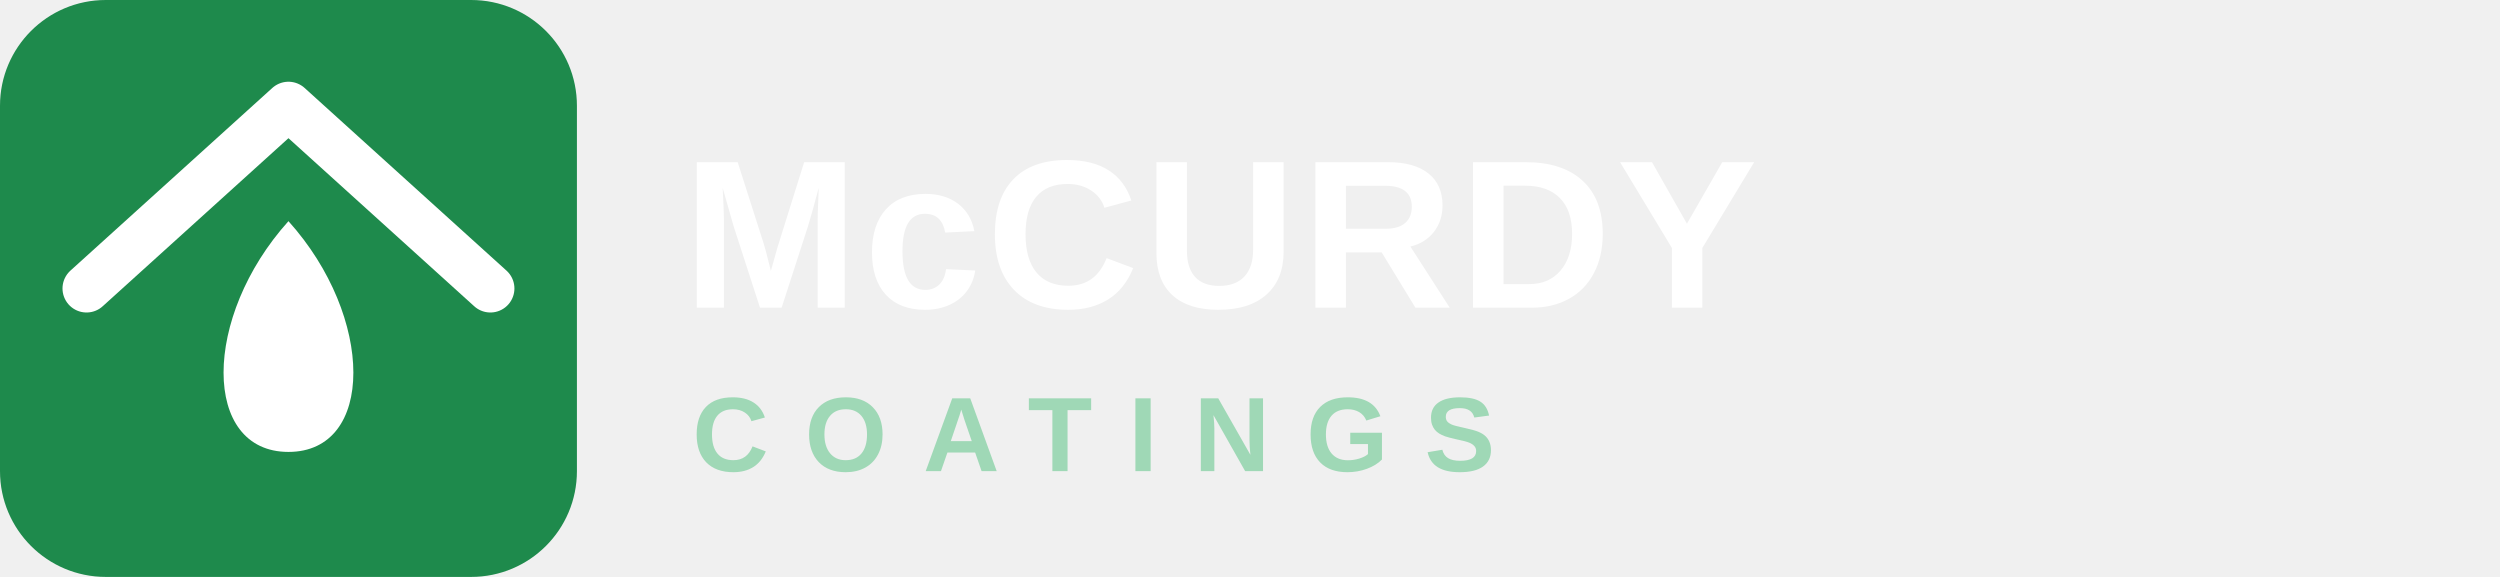
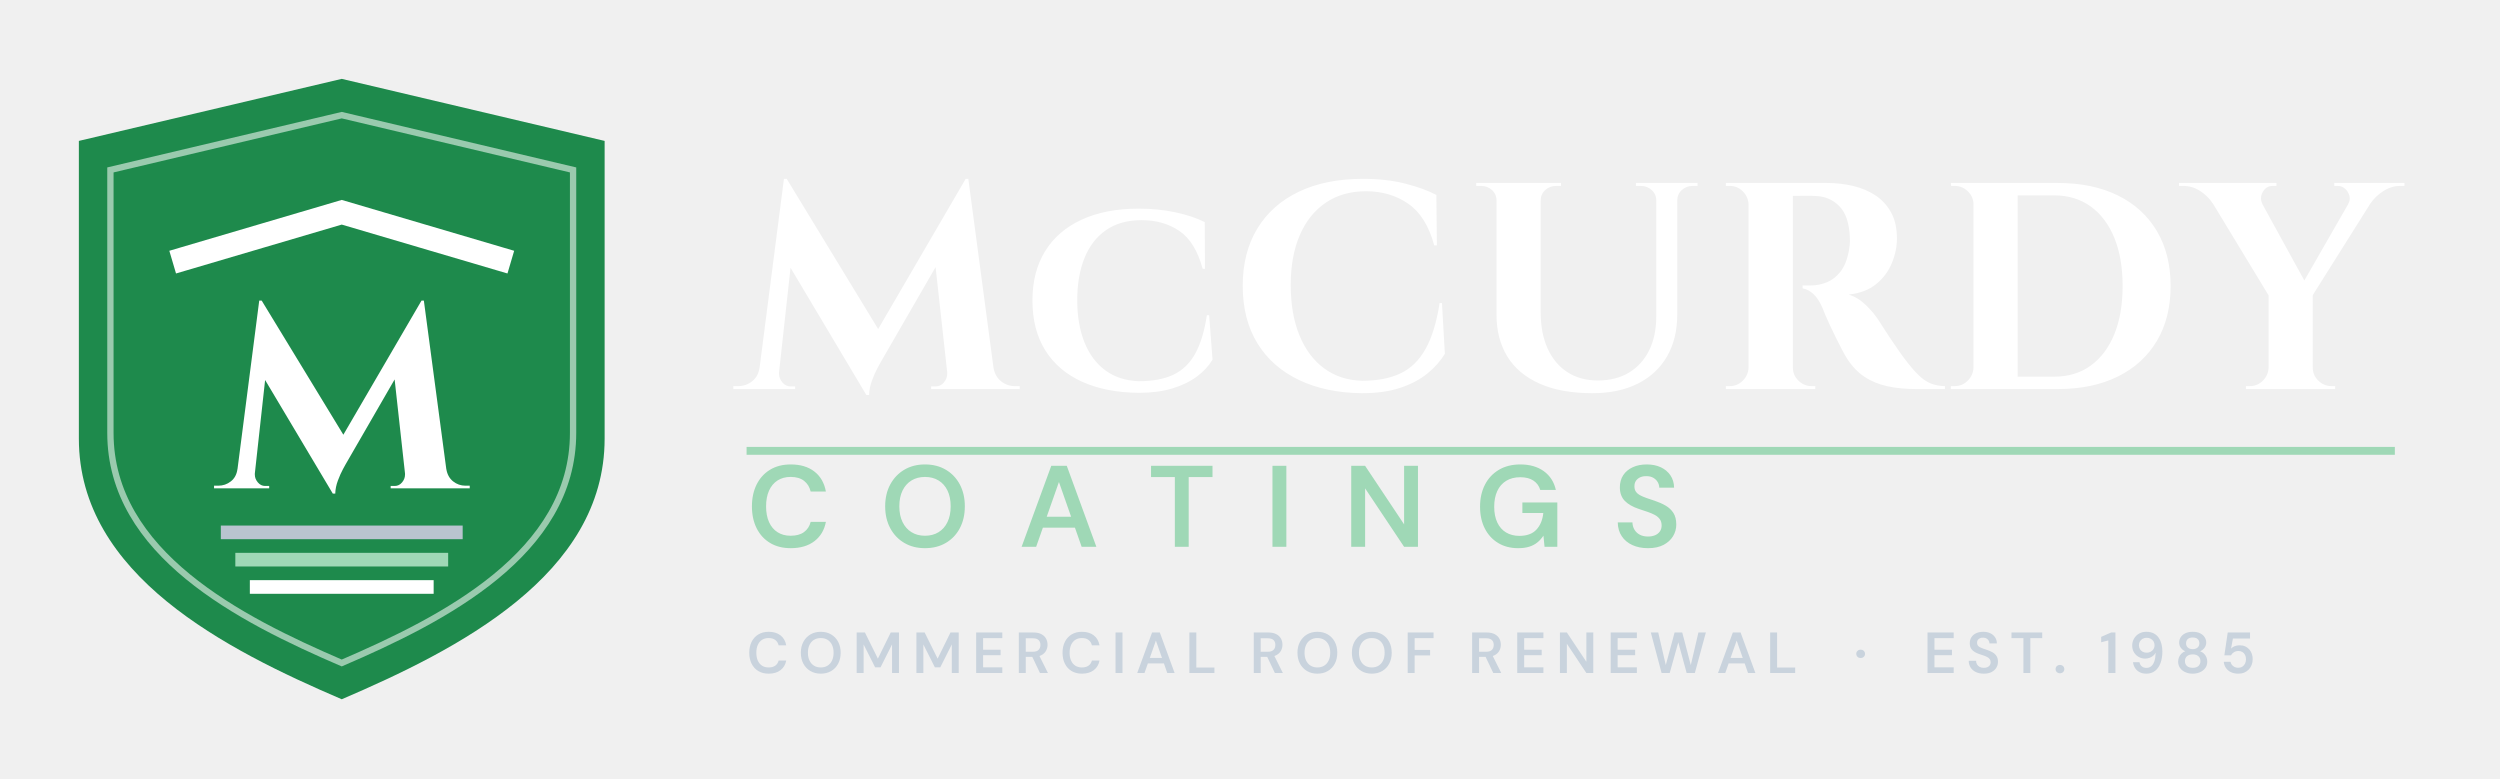
- <svg xmlns="http://www.w3.org/2000/svg" viewBox="0 0 520 120" role="img" aria-label="McCurdy Coatings">
-   <rect width="120" height="120" rx="22" fill="#1E8A4C" />
-   <path d="M18 60 L60 22 L102 60" fill="none" stroke="#FFFFFF" stroke-width="10" stroke-linecap="round" stroke-linejoin="round" />
-   <path d="M60 46 C78 66 78 94 60 94 C42 94 42 66 60 46 Z" fill="#FFFFFF" />
-   <text x="142" y="64" font-family="Archivo, 'Arial Black', Arial, sans-serif" font-size="44" font-weight="800" fill="#FFFFFF" letter-spacing="1">McCURDY</text>
-   <text x="144" y="98" font-family="Archivo, 'Arial Black', Arial, sans-serif" font-size="22" font-weight="600" fill="#9FD8B6" letter-spacing="7.5">COATINGS</text>
+ <svg xmlns="http://www.w3.org/2000/svg" viewBox="0 0 951 296" width="951" height="296" role="img" aria-label="McCurdy Coatings">
+   <g transform="translate(30,30)">
+     <path d="M0,23.6 L100.0,0 L200,23.6 L200,136.88 C200,188.8 144.0,217.12 100.0,236.0 C56,217.12 0,188.8 0,136.88 Z" fill="#1E8A4C" />
+     <path d="M12.0,34.64 L100.0,13.8 L188.0,34.64 L188.0,134.672 C188.0,180.52 138.72,205.528 100.0,222.2 C61.28,205.528 12.0,180.52 12.0,134.672 Z" fill="none" stroke="#FFFFFF" stroke-opacity="0.55" stroke-width="2.40" />
+     <path d="M40.0,68.44 L100.0,50.74 L160.0,68.44" fill="none" stroke="#FFFFFF" stroke-width="9.00" stroke-linecap="square" stroke-linejoin="miter" />
+     <path d="M130.336 84.36 131.136 95.249 101.421 146.717Q101.421 146.717 100.459 148.478Q99.496 150.239 98.545 152.771Q97.593 155.303 97.536 157.767H96.596L92.647 149.039ZM62.522 148.46V155.76H51.422V154.76Q51.522 154.76 52.272 154.76Q53.022 154.76 53.022 154.76Q55.722 154.76 57.822 153.11Q59.922 151.46 60.322 148.46ZM66.939 150.06Q66.939 150.16 66.939 150.26Q66.939 150.36 66.939 150.56Q66.939 152.16 68.089 153.51Q69.239 154.86 70.839 154.86H72.4V155.76H66.239V150.06ZM68.611 84.36H69.55L73.068 94.388L66.318 155.76H59.4ZM69.55 84.36 102.236 138.039 96.596 157.767 66.982 108.067ZM131.236 84.36 140.746 155.76H124.689L119.614 109.792L130.336 84.36ZM137.625 148.46H139.786Q140.286 151.46 142.355 153.11Q144.425 154.76 147.086 154.76Q147.086 154.76 147.855 154.76Q148.625 154.76 148.686 154.76V155.76H137.625ZM124.068 150.06H124.768V155.76H118.607V154.86H120.168Q121.807 154.86 122.938 153.51Q124.068 152.16 124.068 150.56Q124.068 150.36 124.068 150.26Q124.068 150.16 124.068 150.06Z" fill="#FFFFFF" />
+     <rect x="54.00" y="169.92" width="92.00" height="5.19" fill="#B9C4CF" />
+     <rect x="59.52" y="180.30" width="80.96" height="5.19" fill="#9FD8B6" />
+     <rect x="65.04" y="190.69" width="69.92" height="5.19" fill="#FFFFFF" />
+     <path d="M337.344 38.032 338.24 50.228 304.96 107.872Q304.96 107.872 303.882 109.844Q302.804 111.816 301.738 114.652Q300.672 117.488 300.608 120.248H299.556L295.132 110.472ZM261.392 109.824V118.0H248.96V116.88Q249.072 116.88 249.912 116.88Q250.752 116.88 250.752 116.88Q253.776 116.88 256.128 115.032Q258.48 113.184 258.928 109.824ZM266.34 111.616Q266.34 111.728 266.34 111.84Q266.34 111.952 266.34 112.176Q266.34 113.968 267.628 115.48Q268.916 116.992 270.708 116.992H272.456V118.0H265.556V111.616ZM268.212 38.032H269.264L273.204 49.264L265.644 118.0H257.896ZM269.264 38.032 305.872 98.152 299.556 120.248 266.388 64.583ZM338.352 38.032 349.004 118.0H331.02L325.336 66.515L337.344 38.032ZM345.508 109.824H347.928Q348.488 113.184 350.806 115.032Q353.124 116.88 356.104 116.88Q356.104 116.88 356.966 116.88Q357.828 116.88 357.896 116.88V118.0H345.508ZM330.324 111.616H331.108V118.0H324.208V116.992H325.956Q327.792 116.992 329.058 115.48Q330.324 113.968 330.324 112.176Q330.324 111.952 330.324 111.84Q330.324 111.728 330.324 111.616Z M429.964 89.912 431.248 106.82Q429.084 110.416 425.264 113.256Q421.444 116.096 415.95 117.764Q410.456 119.432 403.168 119.432Q390.7 119.32 381.608 115.2Q372.516 111.08 367.628 103.274Q362.74 95.468 362.74 84.332Q362.74 73.356 367.56 65.55Q372.38 57.744 381.472 53.556Q390.564 49.368 403.168 49.368Q410.792 49.368 417.372 50.82Q423.952 52.272 428.288 54.5L428.372 72.264H427.5Q424.696 61.96 418.642 57.854Q412.588 53.748 404.28 53.748Q396.18 53.748 390.726 57.544Q385.272 61.34 382.526 68.18Q379.78 75.02 379.78 84.128Q379.78 93.42 382.56 100.294Q385.34 107.168 390.578 110.964Q395.816 114.76 403.168 115.008Q411.16 115.008 416.372 112.536Q421.584 110.064 424.65 104.546Q427.716 99.028 429.092 89.912Z M518.524 85.296 519.628 104.58Q517.124 108.716 512.972 112.094Q508.82 115.472 502.692 117.52Q496.564 119.568 488.156 119.568Q474.468 119.456 464.206 114.586Q453.944 109.716 448.338 100.622Q442.732 91.528 442.732 78.688Q442.732 66.14 448.248 57.012Q453.764 47.884 464.014 42.958Q474.264 38.032 488.488 38.032Q497.456 38.032 504.528 39.842Q511.6 41.652 516.392 44.152L516.592 63.344H515.584Q512.576 52.264 505.708 47.508Q498.84 42.752 489.644 42.752Q480.74 42.752 474.332 47.094Q467.924 51.436 464.458 59.406Q460.992 67.376 460.992 78.44Q460.992 89.504 464.322 97.598Q467.652 105.692 473.744 110.158Q479.836 114.624 488.156 114.848Q496.788 114.848 502.714 112.05Q508.64 109.252 512.28 102.748Q515.92 96.244 517.628 85.296Z M556.08 39.6V88.88Q556.08 96.808 558.742 102.628Q561.404 108.448 566.27 111.592Q571.136 114.736 577.784 114.736Q584.676 114.736 589.63 111.76Q594.584 108.784 597.312 103.322Q600.04 97.86 600.04 90.336V39.6H608.024V89.656Q608.024 98.8 604.17 105.522Q600.316 112.244 593.076 115.906Q585.836 119.568 575.744 119.568Q563.796 119.568 555.64 115.928Q547.484 112.288 543.382 105.6Q539.28 98.912 539.28 89.768V39.6ZM539.616 39.6V46.32H539.28Q539.28 43.856 537.544 42.288Q535.808 40.72 533.344 40.72Q533.344 40.72 532.448 40.72Q531.552 40.72 531.552 40.72V39.6ZM563.808 39.6V40.72Q563.808 40.72 562.912 40.72Q562.016 40.72 562.016 40.72Q559.552 40.72 557.816 42.288Q556.08 43.856 556.08 46.32H555.856V39.6ZM600.376 39.6V46.32H600.04Q600.04 43.856 598.304 42.288Q596.568 40.72 594.104 40.72Q594.104 40.72 593.208 40.72Q592.312 40.72 592.312 40.72V39.6ZM615.752 39.6V40.72Q615.752 40.72 614.856 40.72Q613.96 40.72 613.96 40.72Q611.496 40.72 609.76 42.288Q608.024 43.856 608.024 46.32H607.8V39.6Z M650.56 39.6H664.992Q670.032 39.6 674.834 40.716Q679.636 41.832 683.388 44.304Q687.14 46.776 689.366 50.81Q691.592 54.844 691.592 60.724Q691.592 65.42 689.649 70.11Q687.707 74.8 683.667 78.084Q679.627 81.368 673.231 82.048Q676.835 83.172 679.823 86.09Q682.811 89.008 684.695 91.928Q684.831 92.132 685.969 93.942Q687.107 95.752 688.859 98.378Q690.611 101.004 692.487 103.688Q694.363 106.372 695.975 108.368Q698.419 111.444 700.455 113.28Q702.491 115.116 704.715 115.964Q706.939 116.812 709.848 116.88V118.0H698.928Q692.824 118.0 687.882 116.908Q682.94 115.816 679.174 113.282Q675.408 110.748 672.596 106.376Q671.716 104.976 670.646 102.916Q669.576 100.856 668.422 98.534Q667.268 96.212 666.238 94.014Q665.208 91.816 664.432 90.016Q663.656 88.216 663.296 87.2Q661.78 83.652 659.816 81.844Q657.852 80.036 655.712 79.696V78.576Q655.984 78.576 657.006 78.598Q658.028 78.62 659.132 78.576Q662.18 78.532 665.04 77.34Q667.9 76.148 670.108 73.344Q672.316 70.54 673.272 65.636Q673.472 64.608 673.628 63.236Q673.784 61.864 673.672 60.208Q673.356 52.184 669.672 48.43Q665.988 44.676 660.464 44.544Q658.892 44.456 657.05 44.478Q655.208 44.5 653.716 44.5Q652.224 44.5 651.68 44.5Q651.68 44.456 651.4 43.242Q651.12 42.028 650.84 40.814Q650.56 39.6 650.56 39.6ZM652.016 39.6V118.0H635.148V39.6ZM635.484 109.824V118.0H626.524V116.88Q626.66 116.88 627.286 116.88Q627.912 116.88 627.98 116.88Q630.892 116.88 632.964 114.808Q635.036 112.736 635.148 109.824ZM635.484 47.776H635.148Q635.036 44.864 632.964 42.792Q630.892 40.72 627.98 40.72Q627.912 40.72 627.286 40.72Q626.66 40.72 626.524 40.72V39.6H635.484ZM651.68 109.824H652.016Q652.016 112.736 654.144 114.808Q656.272 116.88 659.184 116.88Q659.32 116.88 659.89 116.88Q660.46 116.88 660.528 116.88V118.0H651.68Z M752.776 39.6Q765.984 39.6 775.612 44.336Q785.24 49.072 790.472 57.886Q795.704 66.7 795.704 78.8Q795.704 90.9 790.472 99.692Q785.24 108.484 775.612 113.242Q765.984 118.0 752.776 118.0H726.088L725.976 113.28Q729.24 113.28 732.77 113.28Q736.3 113.28 739.634 113.28Q742.968 113.28 745.634 113.28Q748.3 113.28 749.858 113.28Q751.416 113.28 751.416 113.28Q759.484 113.28 765.304 109.072Q771.124 104.864 774.284 97.14Q777.444 89.416 777.444 78.8Q777.444 68.184 774.284 60.46Q771.124 52.736 765.282 48.528Q759.44 44.32 751.416 44.32Q751.416 44.32 749.78 44.32Q748.144 44.32 745.344 44.32Q742.544 44.32 739.098 44.32Q735.652 44.32 731.954 44.32Q728.256 44.32 724.856 44.32V39.6ZM737.512 39.6V118.0H720.712V39.6ZM721.048 109.824V118.0H712.088V116.88Q712.088 116.88 712.816 116.88Q713.544 116.88 713.544 116.88Q716.456 116.88 718.528 114.808Q720.6 112.736 720.712 109.824ZM721.048 47.776H720.712Q720.712 44.864 718.584 42.792Q716.456 40.72 713.544 40.72Q713.544 40.72 712.872 40.72Q712.2 40.72 712.2 40.72L712.088 39.6H721.048Z M826.256 39.712 849.16 81.408 833.328 82.948 807.104 39.712ZM849.776 81.936V118.0H832.976V81.936ZM867.808 39.712H876.544L848.584 84.152L842.92 83.056ZM863.216 47.664Q864.156 46.096 863.713 44.472Q863.269 42.848 862.051 41.784Q860.832 40.72 859.281 40.72Q859.281 40.72 858.616 40.72Q857.952 40.72 857.952 40.72V39.6H884.652V40.72H883.084Q879.612 40.72 876.554 42.736Q873.496 44.752 871.772 47.328ZM830.648 47.664 811.652 47.328Q810.084 44.752 807.06 42.736Q804.036 40.72 800.452 40.72H798.884V39.6H835.956V40.72Q835.956 40.72 835.262 40.72Q834.568 40.72 834.568 40.72Q832.07 40.72 830.765 43.016Q829.46 45.312 830.648 47.664ZM833.268 109.824V118.0H824.352V116.88Q824.352 116.88 825.024 116.88Q825.696 116.88 825.808 116.88Q828.72 116.88 830.792 114.808Q832.864 112.736 832.976 109.824ZM849.44 109.824H849.776Q849.776 112.736 851.904 114.808Q854.032 116.88 856.944 116.88Q856.944 116.88 857.616 116.88Q858.288 116.88 858.288 116.88V118.0H849.44Z" fill="#FFFFFF" />
+     <rect x="254" y="140" width="627.0" height="3" fill="#9FD8B6" />
+     <path d="M270.801 178.528Q266.23 178.528 262.917 176.526Q259.605 174.524 257.818 170.938Q256.031 167.352 256.031 162.636Q256.031 157.903 257.818 154.308Q259.605 150.712 262.917 148.692Q266.23 146.672 270.801 146.672Q276.313 146.672 279.796 149.371Q283.279 152.07 284.17 156.992H278.384Q277.774 154.405 275.864 152.913Q273.955 151.421 270.769 151.421Q267.871 151.421 265.769 152.775Q263.668 154.129 262.542 156.64Q261.417 159.15 261.417 162.636Q261.417 166.105 262.542 168.606Q263.668 171.107 265.769 172.452Q267.871 173.797 270.769 173.797Q273.955 173.797 275.857 172.394Q277.759 170.992 278.379 168.522H284.17Q283.282 173.202 279.798 175.865Q276.313 178.528 270.801 178.528Z M321.861 178.528Q317.386 178.528 313.978 176.517Q310.571 174.506 308.645 170.92Q306.719 167.334 306.719 162.6Q306.719 157.892 308.645 154.306Q310.571 150.72 313.978 148.696Q317.386 146.672 321.861 146.672Q326.392 146.672 329.809 148.696Q333.226 150.72 335.124 154.306Q337.022 157.892 337.022 162.6Q337.022 167.334 335.124 170.92Q333.226 174.506 329.809 176.517Q326.392 178.528 321.861 178.528ZM321.873 173.797Q324.832 173.797 327.029 172.443Q329.226 171.089 330.431 168.579Q331.635 166.068 331.635 162.6Q331.635 159.113 330.431 156.612Q329.226 154.111 327.029 152.77Q324.832 151.429 321.873 151.429Q318.93 151.429 316.734 152.77Q314.537 154.111 313.321 156.612Q312.105 159.113 312.105 162.6Q312.105 166.068 313.321 168.579Q314.537 171.089 316.734 172.443Q318.93 173.797 321.873 173.797Z M358.622 178.0 369.901 147.2H375.802L387.055 178.0H381.457L372.82 153.349L364.151 178.0ZM363.65 170.735 365.07 166.578H380.238L381.64 170.735Z M416.913 178.0V151.474H407.857V147.2H431.233V151.474H422.177V178.0Z M454.046 178.0V147.2H459.326V178.0Z M484.01 178.0V147.2H489.29L504.118 169.46V147.2H509.398V178.0H504.118L489.29 155.777V178.0Z M547.502 178.528Q543.154 178.528 539.888 176.553Q536.623 174.579 534.817 171.033Q533.011 167.487 533.011 162.753Q533.011 158.027 534.863 154.401Q536.715 150.775 540.161 148.723Q543.606 146.672 548.343 146.672Q553.714 146.672 557.268 149.24Q560.823 151.808 561.848 156.379H555.911Q555.257 154.117 553.324 152.826Q551.391 151.535 548.321 151.535Q545.206 151.535 542.972 152.898Q540.738 154.261 539.568 156.777Q538.397 159.292 538.397 162.771Q538.397 166.269 539.572 168.761Q540.747 171.253 542.907 172.548Q545.067 173.844 547.962 173.844Q552.271 173.844 554.478 171.441Q556.686 169.038 557.074 165.14H549.115V161.143H562.406V178.0H557.543L557.126 173.759Q556.117 175.29 554.787 176.362Q553.457 177.434 551.676 177.981Q549.895 178.528 547.502 178.528Z M596.909 178.528Q593.557 178.528 590.967 177.351Q588.377 176.173 586.913 173.973Q585.449 171.773 585.394 168.724H590.978Q591.014 170.236 591.723 171.454Q592.431 172.671 593.737 173.382Q595.043 174.093 596.891 174.093Q598.485 174.093 599.65 173.575Q600.814 173.057 601.447 172.115Q602.081 171.172 602.081 169.913Q602.081 168.464 601.399 167.508Q600.717 166.552 599.532 165.904Q598.348 165.256 596.809 164.74Q595.27 164.224 593.557 163.652Q589.902 162.443 588.049 160.51Q586.195 158.578 586.195 155.393Q586.195 152.703 587.48 150.756Q588.764 148.81 591.079 147.741Q593.393 146.672 596.422 146.672Q599.497 146.672 601.803 147.763Q604.108 148.854 605.44 150.832Q606.772 152.809 606.827 155.499H601.189Q601.171 154.387 600.593 153.392Q600.014 152.397 598.936 151.765Q597.859 151.133 596.326 151.133Q595.018 151.089 593.975 151.546Q592.932 152.004 592.334 152.867Q591.735 153.73 591.735 155.005Q591.735 156.228 592.3 157.033Q592.865 157.839 593.911 158.404Q594.958 158.969 596.358 159.452Q597.758 159.934 599.429 160.485Q601.727 161.251 603.593 162.329Q605.458 163.407 606.558 165.116Q607.657 166.824 607.657 169.566Q607.657 171.93 606.427 173.969Q605.197 176.009 602.818 177.269Q600.439 178.528 596.909 178.528Z" fill="#9FD8B6" />
+     <path d="M262.401 226.264Q260.115 226.264 258.459 225.263Q256.802 224.262 255.909 222.469Q255.015 220.676 255.015 218.318Q255.015 215.951 255.909 214.154Q256.802 212.356 258.459 211.346Q260.115 210.336 262.401 210.336Q265.156 210.336 266.898 211.686Q268.639 213.035 269.085 215.496H266.192Q265.887 214.203 264.932 213.457Q263.978 212.711 262.384 212.711Q260.936 212.711 259.885 213.388Q258.834 214.065 258.271 215.32Q257.709 216.575 257.709 218.318Q257.709 220.052 258.271 221.303Q258.834 222.554 259.885 223.226Q260.936 223.899 262.384 223.899Q263.978 223.899 264.929 223.197Q265.88 222.496 266.19 221.261H269.085Q268.641 223.601 266.899 224.933Q265.156 226.264 262.401 226.264Z M282.211 226.264Q279.973 226.264 278.269 225.258Q276.566 224.253 275.602 222.46Q274.639 220.667 274.639 218.3Q274.639 215.946 275.602 214.153Q276.566 212.36 278.269 211.348Q279.973 210.336 282.211 210.336Q284.476 210.336 286.185 211.348Q287.893 212.36 288.842 214.153Q289.791 215.946 289.791 218.3Q289.791 220.667 288.842 222.46Q287.893 224.253 286.185 225.258Q284.476 226.264 282.211 226.264ZM282.216 223.899Q283.696 223.899 284.794 223.222Q285.893 222.544 286.495 221.289Q287.098 220.034 287.098 218.3Q287.098 216.557 286.495 215.306Q285.893 214.056 284.794 213.385Q283.696 212.714 282.216 212.714Q280.745 212.714 279.647 213.385Q278.549 214.056 277.941 215.306Q277.333 216.557 277.333 218.3Q277.333 220.034 277.941 221.289Q278.549 222.544 279.647 223.222Q280.745 223.899 282.216 223.899Z M295.877 226.0V210.6H299.016L303.946 220.546L308.834 210.6H311.975V226.0H309.335V215.137L304.965 223.844H302.896L298.517 215.153V226.0Z M318.603 226.0V210.6H321.742L326.672 220.546L331.56 210.6H334.701V226.0H332.061V215.137L327.691 223.844H325.622L321.243 215.153V226.0Z M341.329 226.0V210.6H351.283V212.737H343.969V217.158H350.623V219.237H343.969V223.863H351.283V226.0Z M357.565 226.0V210.6H363.093Q364.933 210.6 366.127 211.228Q367.321 211.856 367.903 212.904Q368.485 213.952 368.485 215.256Q368.485 216.488 367.91 217.544Q367.336 218.601 366.133 219.24Q364.931 219.879 363.041 219.879H360.205V226.0ZM365.596 226.0 362.363 219.196H365.241L368.63 226.0ZM360.205 217.926H362.924Q364.393 217.926 365.086 217.209Q365.779 216.492 365.779 215.332Q365.779 214.178 365.099 213.493Q364.419 212.808 362.911 212.808H360.205Z M381.575 226.264Q379.289 226.264 377.633 225.263Q375.976 224.262 375.083 222.469Q374.189 220.676 374.189 218.318Q374.189 215.951 375.083 214.154Q375.976 212.356 377.633 211.346Q379.289 210.336 381.575 210.336Q384.33 210.336 386.072 211.686Q387.813 213.035 388.259 215.496H385.366Q385.061 214.203 384.106 213.457Q383.152 212.711 381.558 212.711Q380.11 212.711 379.059 213.388Q378.008 214.065 377.445 215.32Q376.883 216.575 376.883 218.318Q376.883 220.052 377.445 221.303Q378.008 222.554 379.059 223.226Q380.11 223.899 381.558 223.899Q383.152 223.899 384.103 223.197Q385.054 222.496 385.364 221.261H388.259Q387.815 223.601 386.073 224.933Q384.33 226.264 381.575 226.264Z M394.349 226.0V210.6H396.989V226.0Z M402.605 226.0 408.244 210.6H411.195L416.821 226.0H414.023L409.704 213.675L405.369 226.0ZM405.119 222.368 405.829 220.289H413.413L414.114 222.368Z M422.443 226.0V210.6H425.083V223.934H431.964V226.0Z  M446.929 226.0V210.6H452.457Q454.297 210.6 455.491 211.228Q456.685 211.856 457.267 212.904Q457.849 213.952 457.849 215.256Q457.849 216.488 457.274 217.544Q456.7 218.601 455.497 219.24Q454.295 219.879 452.405 219.879H449.569V226.0ZM454.96 226.0 451.727 219.196H454.605L457.994 226.0ZM449.569 217.926H452.288Q453.757 217.926 454.45 217.209Q455.143 216.492 455.143 215.332Q455.143 214.178 454.463 213.493Q453.783 212.808 452.275 212.808H449.569Z M471.125 226.264Q468.887 226.264 467.183 225.258Q465.48 224.253 464.516 222.46Q463.553 220.667 463.553 218.3Q463.553 215.946 464.516 214.153Q465.48 212.36 467.183 211.348Q468.887 210.336 471.125 210.336Q473.39 210.336 475.099 211.348Q476.807 212.36 477.756 214.153Q478.705 215.946 478.705 218.3Q478.705 220.667 477.756 222.46Q476.807 224.253 475.099 225.258Q473.39 226.264 471.125 226.264ZM471.13 223.899Q472.61 223.899 473.708 223.222Q474.807 222.544 475.409 221.289Q476.012 220.034 476.012 218.3Q476.012 216.557 475.409 215.306Q474.807 214.056 473.708 213.385Q472.61 212.714 471.13 212.714Q469.659 212.714 468.561 213.385Q467.463 214.056 466.855 215.306Q466.247 216.557 466.247 218.3Q466.247 220.034 466.855 221.289Q467.463 222.544 468.561 223.222Q469.659 223.899 471.13 223.899Z M491.827 226.264Q489.589 226.264 487.885 225.258Q486.182 224.253 485.218 222.46Q484.255 220.667 484.255 218.3Q484.255 215.946 485.218 214.153Q486.182 212.36 487.885 211.348Q489.589 210.336 491.827 210.336Q494.092 210.336 495.801 211.348Q497.509 212.36 498.458 214.153Q499.407 215.946 499.407 218.3Q499.407 220.667 498.458 222.46Q497.509 224.253 495.801 225.258Q494.092 226.264 491.827 226.264ZM491.832 223.899Q493.312 223.899 494.41 223.222Q495.509 222.544 496.111 221.289Q496.714 220.034 496.714 218.3Q496.714 216.557 496.111 215.306Q495.509 214.056 494.41 213.385Q493.312 212.714 491.832 212.714Q490.361 212.714 489.263 213.385Q488.165 214.056 487.557 215.306Q486.949 216.557 486.949 218.3Q486.949 220.034 487.557 221.289Q488.165 222.544 489.263 223.222Q490.361 223.899 491.832 223.899Z M505.493 226.0V210.6H515.33V212.737H508.133V217.239H514.016V219.326H508.133V226.0Z  M530.001 226.0V210.6H535.529Q537.369 210.6 538.563 211.228Q539.757 211.856 540.339 212.904Q540.921 213.952 540.921 215.256Q540.921 216.488 540.346 217.544Q539.772 218.601 538.569 219.24Q537.367 219.879 535.477 219.879H532.641V226.0ZM538.032 226.0 534.799 219.196H537.677L541.066 226.0ZM532.641 217.926H535.36Q536.829 217.926 537.522 217.209Q538.215 216.492 538.215 215.332Q538.215 214.178 537.535 213.493Q536.855 212.808 535.347 212.808H532.641Z M547.161 226.0V210.6H557.115V212.737H549.801V217.158H556.455V219.237H549.801V223.863H557.115V226.0Z M563.397 226.0V210.6H566.037L573.451 221.73V210.6H576.091V226.0H573.451L566.037 214.888V226.0Z M582.713 226.0V210.6H592.667V212.737H585.353V217.158H592.007V219.237H585.353V223.863H592.667V226.0Z M602.066 226.0 597.97 210.6H600.796L603.663 222.981L607.016 210.6H609.93L613.176 222.997L616.078 210.6H618.914L614.72 226.0H611.597L608.424 214.336L605.163 226.0Z M623.529 226.0 629.168 210.6H632.119L637.745 226.0H634.947L630.628 213.675L626.293 226.0ZM626.043 222.368 626.753 220.289H634.337L635.038 222.368Z M643.367 226.0V210.6H646.007V223.934H652.888V226.0Z   M677.8 220.304Q677.062 220.304 676.594 219.845Q676.127 219.386 676.127 218.731Q676.127 218.044 676.594 217.592Q677.062 217.14 677.8 217.14Q678.535 217.14 678.995 217.592Q679.455 218.044 679.455 218.731Q679.455 219.386 678.995 219.845Q678.535 220.304 677.8 220.304Z   M703.229 226.0V210.6H713.183V212.737H705.869V217.158H712.523V219.237H705.869V223.863H713.183V226.0Z M724.654 226.264Q722.979 226.264 721.684 225.675Q720.389 225.087 719.657 223.987Q718.925 222.887 718.897 221.362H721.689Q721.707 222.118 722.061 222.727Q722.416 223.336 723.069 223.691Q723.721 224.047 724.645 224.047Q725.443 224.047 726.025 223.787Q726.607 223.528 726.924 223.057Q727.24 222.586 727.24 221.957Q727.24 221.232 726.899 220.754Q726.558 220.276 725.966 219.952Q725.374 219.628 724.604 219.37Q723.835 219.112 722.979 218.826Q721.151 218.222 720.224 217.255Q719.298 216.289 719.298 214.697Q719.298 213.352 719.94 212.378Q720.582 211.405 721.739 210.87Q722.897 210.336 724.411 210.336Q725.949 210.336 727.101 210.881Q728.254 211.427 728.92 212.416Q729.586 213.405 729.613 214.75H726.794Q726.785 214.194 726.496 213.696Q726.207 213.198 725.668 212.882Q725.129 212.566 724.363 212.566Q723.709 212.544 723.188 212.773Q722.666 213.002 722.367 213.433Q722.068 213.865 722.068 214.502Q722.068 215.114 722.35 215.517Q722.633 215.919 723.156 216.202Q723.679 216.485 724.379 216.726Q725.079 216.967 725.914 217.242Q727.064 217.626 727.996 218.165Q728.929 218.704 729.479 219.558Q730.028 220.412 730.028 221.783Q730.028 222.965 729.414 223.985Q728.799 225.005 727.609 225.634Q726.42 226.264 724.654 226.264Z M739.706 226.0V212.737H735.178V210.6H746.866V212.737H742.338V226.0Z M753.612 226.11Q752.874 226.11 752.406 225.651Q751.939 225.193 751.939 224.537Q751.939 223.864 752.406 223.405Q752.874 222.947 753.612 222.947Q754.347 222.947 754.807 223.405Q755.267 223.864 755.267 224.537Q755.267 225.193 754.807 225.651Q754.347 226.11 753.612 226.11Z  M772.002 226.0V213.615L769.288 214.324V212.262L773.071 210.6H774.716V226.0Z M786.495 226.264Q784.935 226.264 783.84 225.657Q782.745 225.049 782.134 224.05Q781.524 223.051 781.398 221.902H783.851Q784.056 222.943 784.749 223.504Q785.441 224.066 786.526 224.066Q787.54 224.066 788.292 223.464Q789.044 222.862 789.489 221.638Q789.934 220.415 789.992 218.574Q789.995 218.51 789.995 218.45Q789.995 218.39 789.995 218.329Q789.666 218.946 789.065 219.446Q788.465 219.947 787.684 220.238Q786.904 220.529 785.998 220.529Q784.726 220.529 783.599 219.917Q782.471 219.306 781.78 218.186Q781.089 217.066 781.089 215.542Q781.089 214.162 781.755 212.974Q782.421 211.786 783.628 211.061Q784.836 210.336 786.432 210.336Q788.16 210.336 789.336 210.973Q790.513 211.61 791.22 212.678Q791.926 213.746 792.246 215.07Q792.566 216.394 792.566 217.766Q792.566 220.323 791.852 222.236Q791.138 224.15 789.782 225.207Q788.426 226.264 786.495 226.264ZM786.609 218.286Q787.459 218.286 788.132 217.915Q788.804 217.544 789.199 216.9Q789.595 216.257 789.595 215.46Q789.595 214.623 789.199 213.976Q788.804 213.33 788.127 212.97Q787.45 212.61 786.591 212.61Q785.747 212.61 785.08 212.977Q784.412 213.343 784.032 213.976Q783.651 214.61 783.651 215.445Q783.651 216.3 784.033 216.938Q784.415 217.575 785.086 217.931Q785.757 218.286 786.609 218.286Z M804.104 226.264Q802.548 226.264 801.295 225.698Q800.043 225.133 799.303 224.109Q798.564 223.085 798.564 221.72Q798.564 220.783 798.897 219.996Q799.231 219.21 799.84 218.618Q800.448 218.027 801.266 217.739Q800.196 217.272 799.572 216.398Q798.947 215.524 798.947 214.446Q798.947 213.339 799.542 212.406Q800.137 211.472 801.285 210.904Q802.433 210.336 804.104 210.336Q805.779 210.336 806.924 210.904Q808.069 211.472 808.659 212.406Q809.249 213.339 809.249 214.446Q809.249 215.506 808.621 216.394Q807.994 217.281 806.933 217.739Q807.77 218.036 808.374 218.627Q808.977 219.219 809.311 220.001Q809.645 220.783 809.645 221.72Q809.645 223.085 808.905 224.109Q808.166 225.133 806.914 225.698Q805.663 226.264 804.104 226.264ZM804.104 224.035Q805.568 224.035 806.304 223.328Q807.041 222.62 807.041 221.519Q807.041 220.287 806.255 219.608Q805.468 218.929 804.104 218.929Q802.74 218.929 801.945 219.608Q801.149 220.287 801.149 221.519Q801.149 222.62 801.899 223.328Q802.649 224.035 804.104 224.035ZM804.104 216.934Q805.292 216.934 805.967 216.312Q806.641 215.691 806.641 214.729Q806.641 213.659 805.973 213.081Q805.305 212.503 804.104 212.503Q802.913 212.503 802.245 213.081Q801.577 213.659 801.577 214.738Q801.577 215.7 802.246 216.317Q802.916 216.934 804.104 216.934Z M821.466 226.264Q819.811 226.264 818.612 225.676Q817.413 225.087 816.732 224.07Q816.05 223.052 815.923 221.757H818.501Q818.693 222.729 819.487 223.372Q820.281 224.015 821.479 224.015Q822.359 224.015 823.008 223.587Q823.656 223.159 824.016 222.42Q824.376 221.682 824.376 220.768Q824.376 219.809 824.012 219.108Q823.647 218.407 823.006 218.022Q822.366 217.636 821.528 217.636Q820.506 217.636 819.765 218.113Q819.025 218.59 818.694 219.295H816.146L817.425 210.6H825.915V212.907H819.401L818.693 216.709Q819.197 216.167 820.04 215.82Q820.883 215.473 821.954 215.473Q823.165 215.473 824.088 215.895Q825.011 216.318 825.645 217.05Q826.279 217.783 826.601 218.733Q826.923 219.683 826.923 220.737Q826.923 221.926 826.533 222.934Q826.143 223.941 825.422 224.688Q824.702 225.436 823.699 225.85Q822.697 226.264 821.466 226.264Z" fill="#C9D3DD" />
+   </g>
</svg>
